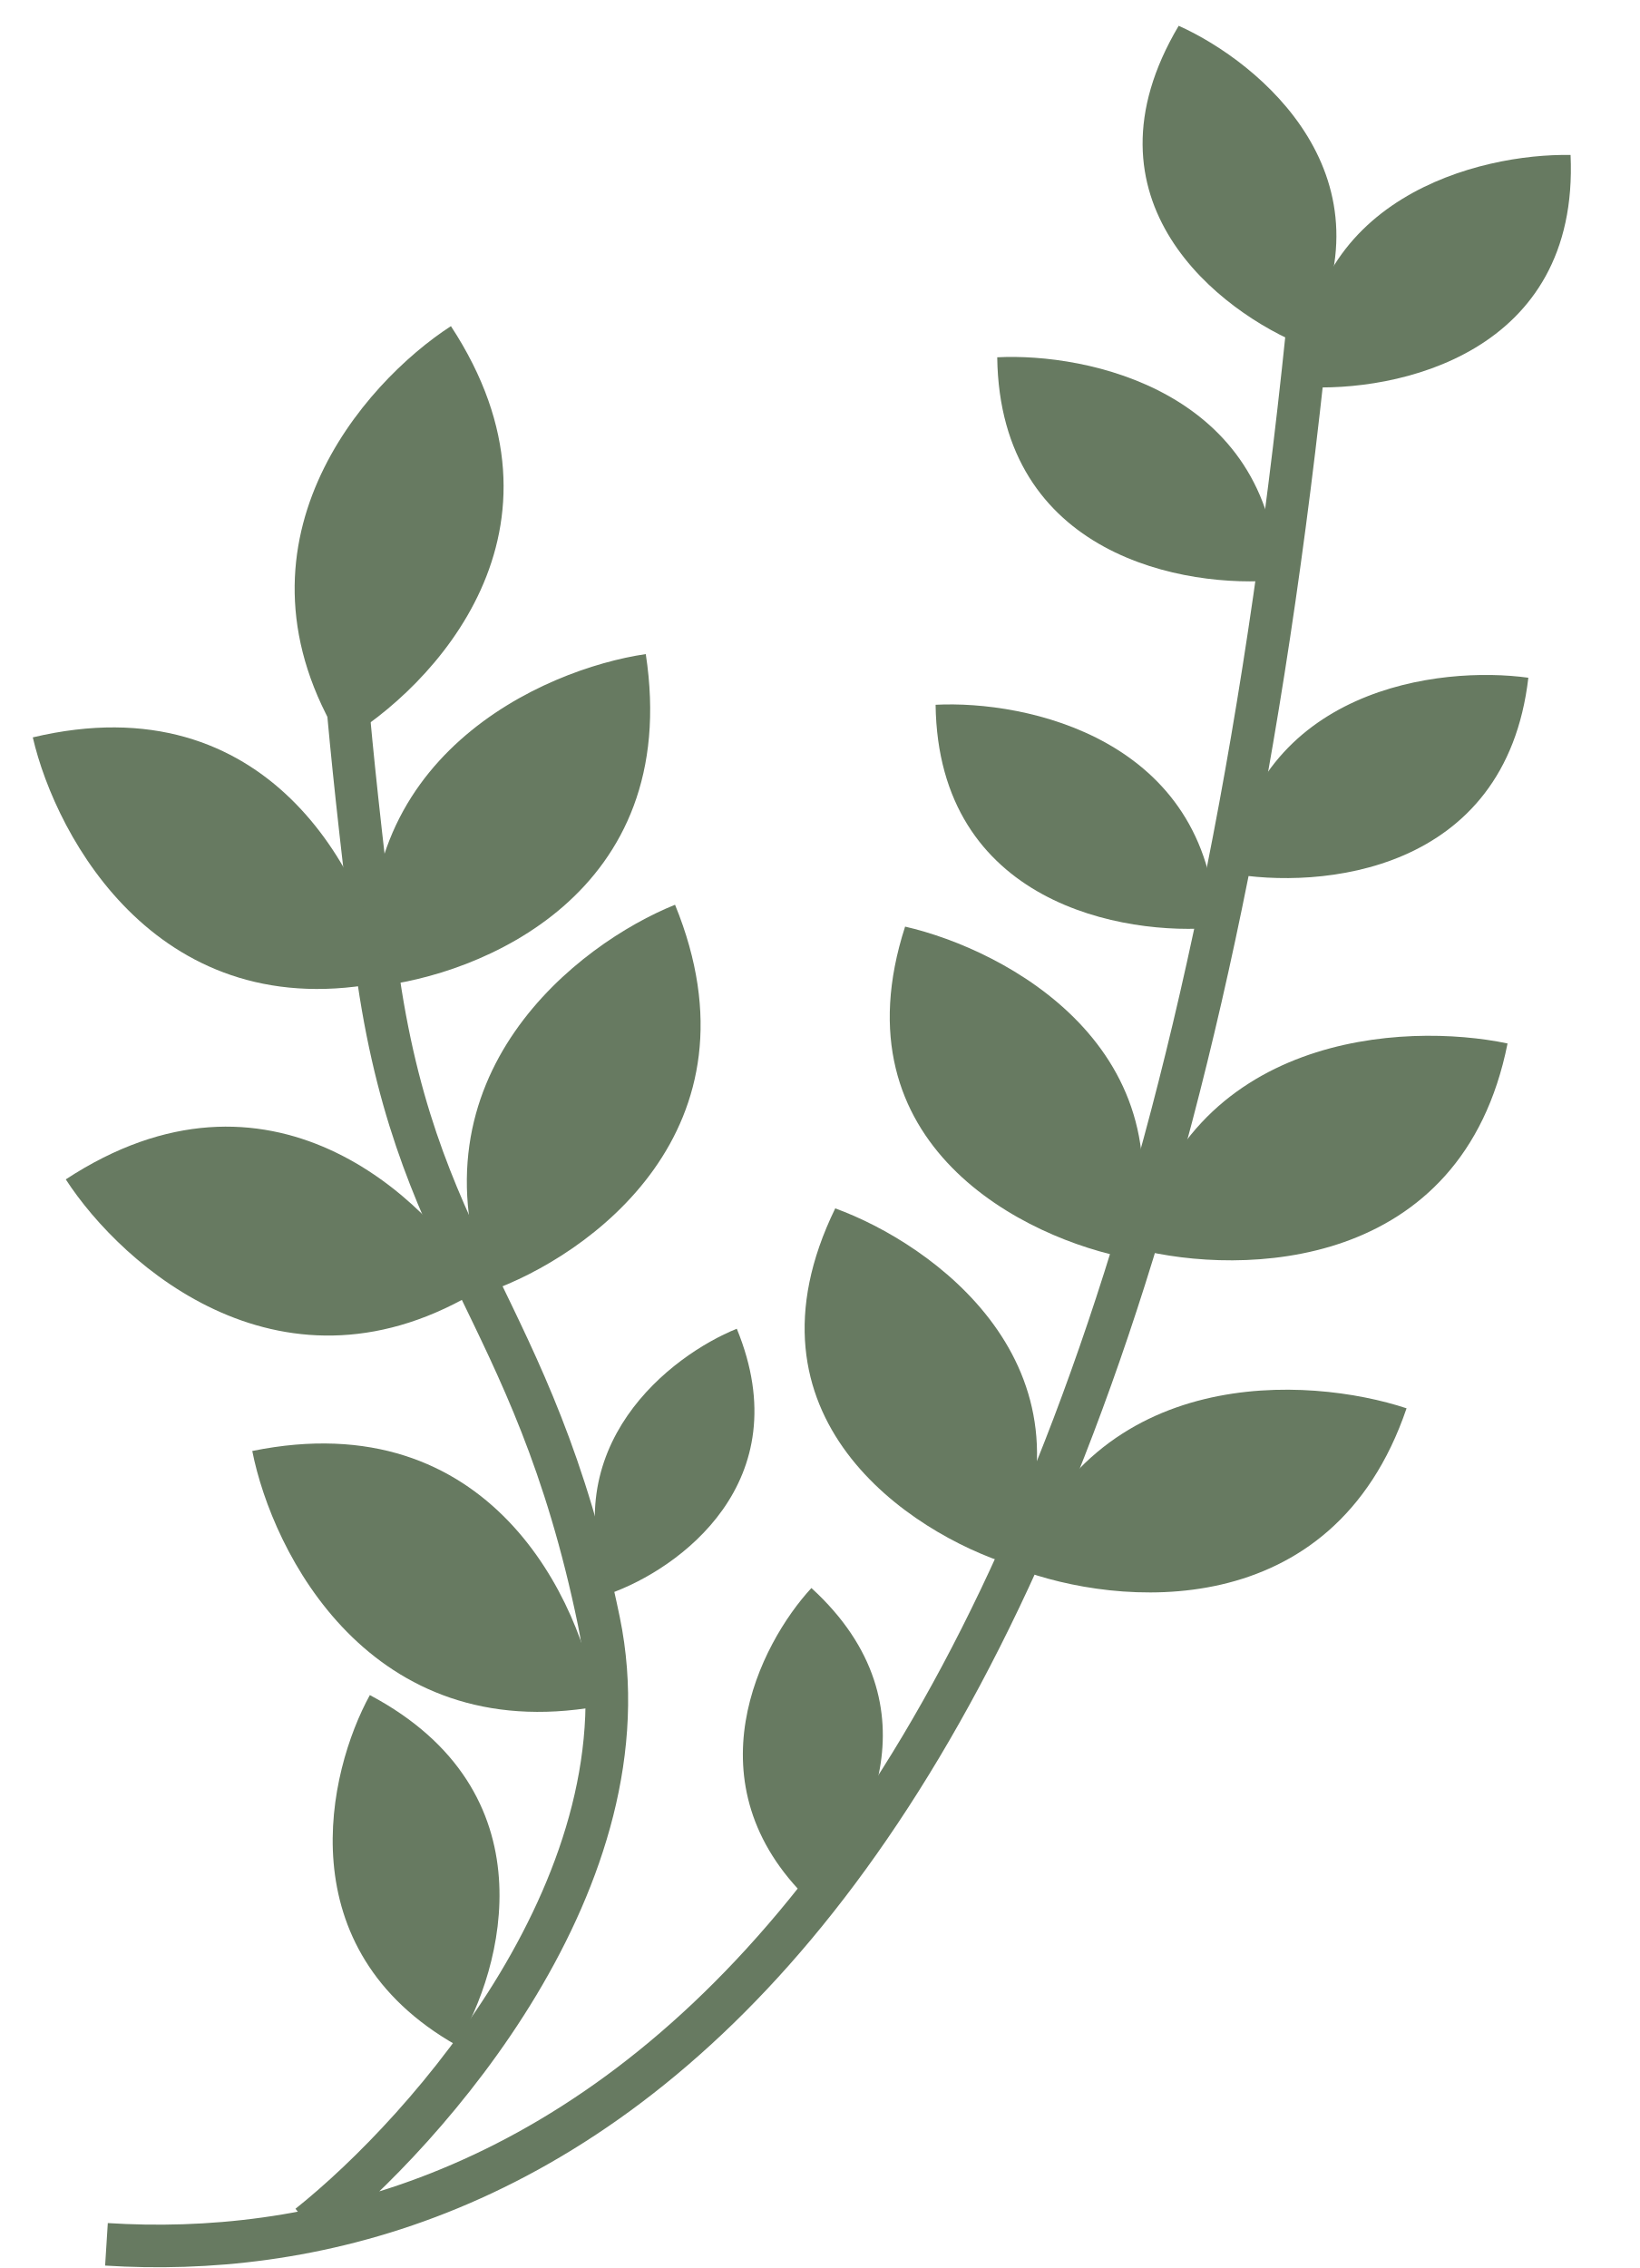
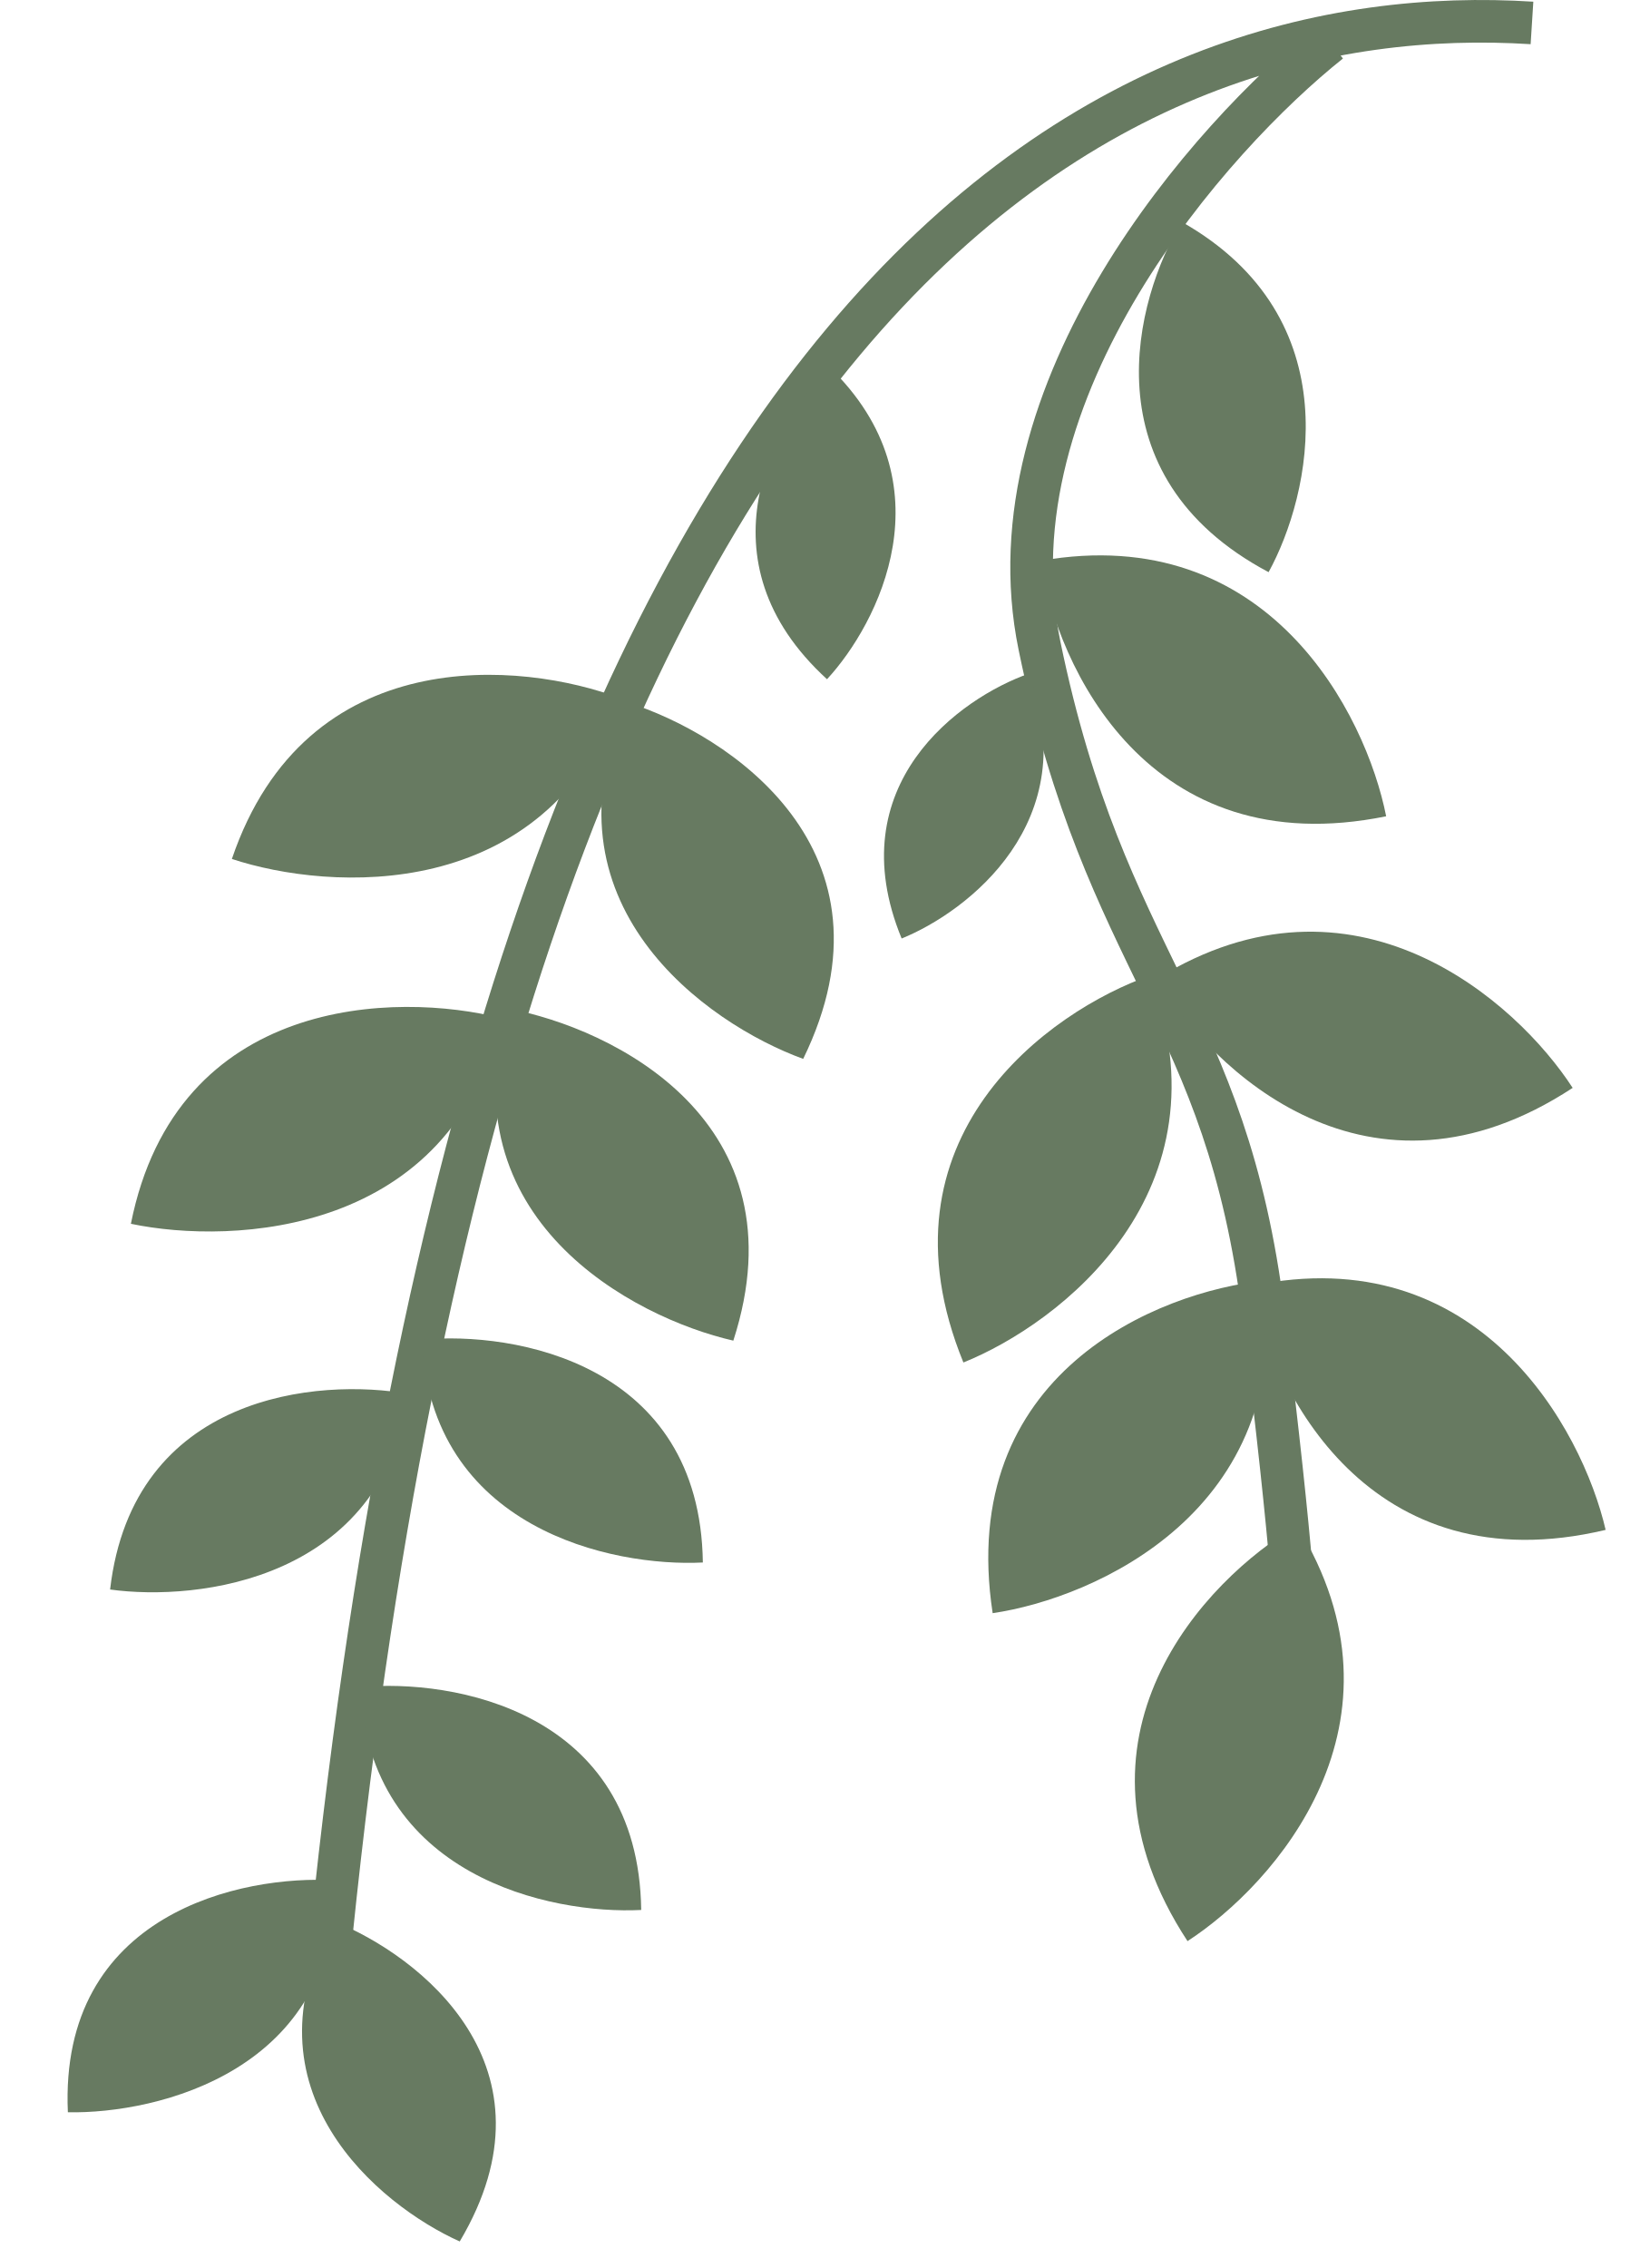
<svg xmlns="http://www.w3.org/2000/svg" width="154" height="213" fill="none">
-   <path d="M10 210.777c37.37 2.368 97.374-21.054 113.165-183.432M29 209c11.154-8.877 32.22-32.65 27.255-56.725-6.207-30.093-17.54-34.354-21.048-62.85C32.4 66.629 32.058 58.977 32.238 58" stroke="#677A61" stroke-width="4" />
-   <path d="M42.897 192.092c4.387-7.194 8.896-23.844-8.158-32.897-3.948 7.194-7.843 23.844 8.158 32.897zm33.104-13.623c5.175-5.114 12.463-18.14.213-29.329-4.81 5.207-11.588 18.361-.213 29.329zm19.587-31.131c9.271 3.522 29.557 5.436 36.527-15.077-9.18-3.037-29.338-4.272-36.527 15.077z" fill="#677A61" />
-   <path d="M94.965 146.968c-9.491-2.99-26.081-13.871-16.513-33.483 9.073 3.298 25.077 14.611 16.513 33.483zm11.24-28.759c-9.838-1.812-27.85-10.586-21.191-31.186 9.468 2.169 26.962 11.441 21.191 31.186zm8.055-31.094c-8.691.819-26.135-2.22-26.382-20.926 8.483-.436 25.636 3.14 26.382 20.926zm5.79-32.634c-8.692.82-26.135-2.22-26.383-20.926 8.484-.435 25.637 3.14 26.383 20.926zm2.522-21.968c-8.017-3.185-21.614-13.663-11.86-30.091 7.632 3.426 20.689 14.242 11.86 30.09z" fill="#677A61" />
-   <path d="M122.419 36.338c8.718.54 25.944-3.06 25.101-21.783-8.489-.163-25.393 3.964-25.101 21.783zm-6.958 45.672c8.475 1.546 25.958.04 28.093-18.36-8.309-1.15-25.56.91-28.093 18.36zm-8.657 35.298c9.816 2.505 30.517 2.148 34.797-19.311-9.659-2.026-30.141-1-34.797 19.311zm-49.547 32.359c6.456-2.277 17.885-10.439 11.948-24.878-6.183 2.502-17.23 10.979-11.948 24.878zM45.86 121.313c9.447-3.31 26.184-15.212 17.545-36.342-9.05 3.64-25.227 16.003-17.546 36.342zM35.096 92.659c9.96-1.008 29.016-8.666 25.56-31.23-9.65 1.421-28.271 9.658-25.56 31.23zm-3.024-23.006C40.714 64.6 54.87 49.72 42.354 30.63c-8.188 5.3-21.707 20.526-10.282 39.024z" fill="#677A61" />
-   <path d="M36.291 92.178C34.474 82.333 25.288 63.965 3.08 69.251c2.204 9.502 11.932 27.389 33.211 22.927zm8.915 28.851c-5.057-8.64-19.941-22.79-39.028-10.267 5.304 8.185 20.534 21.698 39.028 10.267zm10.935 39.237c-1.495-9.899-10.078-28.556-32.446-23.997 1.894 9.568 11.033 27.763 32.446 23.997z" fill="#677A61" />
+   <path d="M143.895 2.154C106.524-.215 46.52 23.207 30.73 185.586M124.895 3.93c-11.154 8.877-32.22 32.65-27.255 56.725 6.206 30.094 17.54 34.355 21.048 62.85 2.806 22.797 3.148 30.449 2.968 31.425" stroke="#677A61" stroke-width="4" />
+   <path d="M110.997 20.838c-4.386 7.194-8.895 23.844 8.159 32.897 3.947-7.193 7.842-23.843-8.159-32.897zM77.893 34.462c-5.175 5.114-12.462 18.14-.213 29.328 4.81-5.206 11.588-18.361.213-29.328zm-19.586 31.13c-9.272-3.521-29.558-5.436-36.528 15.077 9.18 3.037 29.339 4.273 36.528-15.077z" fill="#677A61" />
+   <path d="M58.93 65.962c9.49 2.99 26.08 13.872 16.512 33.483-9.072-3.297-25.077-14.61-16.512-33.483zM47.69 94.72c9.838 1.813 27.85 10.587 21.19 31.187-9.467-2.168-26.961-11.441-21.19-31.186zm-8.055 31.096c8.69-.819 26.135 2.219 26.382 20.926-8.483.435-25.636-3.14-26.382-20.926zm-5.79 32.633c8.691-.819 26.135 2.22 26.382 20.926-8.483.436-25.636-3.14-26.382-20.926zm-2.523 21.969c8.018 3.185 21.614 13.662 11.86 30.09-7.632-3.426-20.688-14.241-11.86-30.09z" fill="#677A61" />
+   <path d="M31.476 176.592c-8.719-.54-25.944 3.06-25.101 21.783 8.488.164 25.392-3.964 25.1-21.783zm6.958-45.672c-8.475-1.546-25.959-.039-28.093 18.359 8.309 1.151 25.56-.909 28.093-18.359zm8.656-35.298c-9.815-2.504-30.517-2.148-34.796 19.311 9.659 2.026 30.14 1.001 34.797-19.311zm49.548-32.358C90.18 65.54 78.752 73.703 84.689 88.14c6.184-2.502 17.23-10.979 11.949-24.877zm11.397 28.353c-9.448 3.31-26.184 15.212-17.545 36.342 9.049-3.639 25.227-16.003 17.545-36.342zm10.764 28.655c-9.96 1.008-29.017 8.665-25.56 31.23 9.65-1.422 28.271-9.658 25.56-31.23zm3.023 23.005c-8.642 5.053-22.797 19.933-10.281 39.024 8.187-5.3 21.706-20.526 10.281-39.024z" fill="#677A61" />
+   <path d="M117.603 120.752c1.818 9.845 11.004 28.213 33.211 22.927-2.204-9.501-11.932-27.389-33.211-22.927zm-8.914-28.851c5.056 8.641 19.941 22.79 39.028 10.268-5.304-8.186-20.535-21.7-39.028-10.267zM97.753 52.664c1.496 9.899 10.078 28.556 32.446 23.997-1.893-9.568-11.033-27.763-32.446-23.997z" fill="#677A61" />
</svg>
